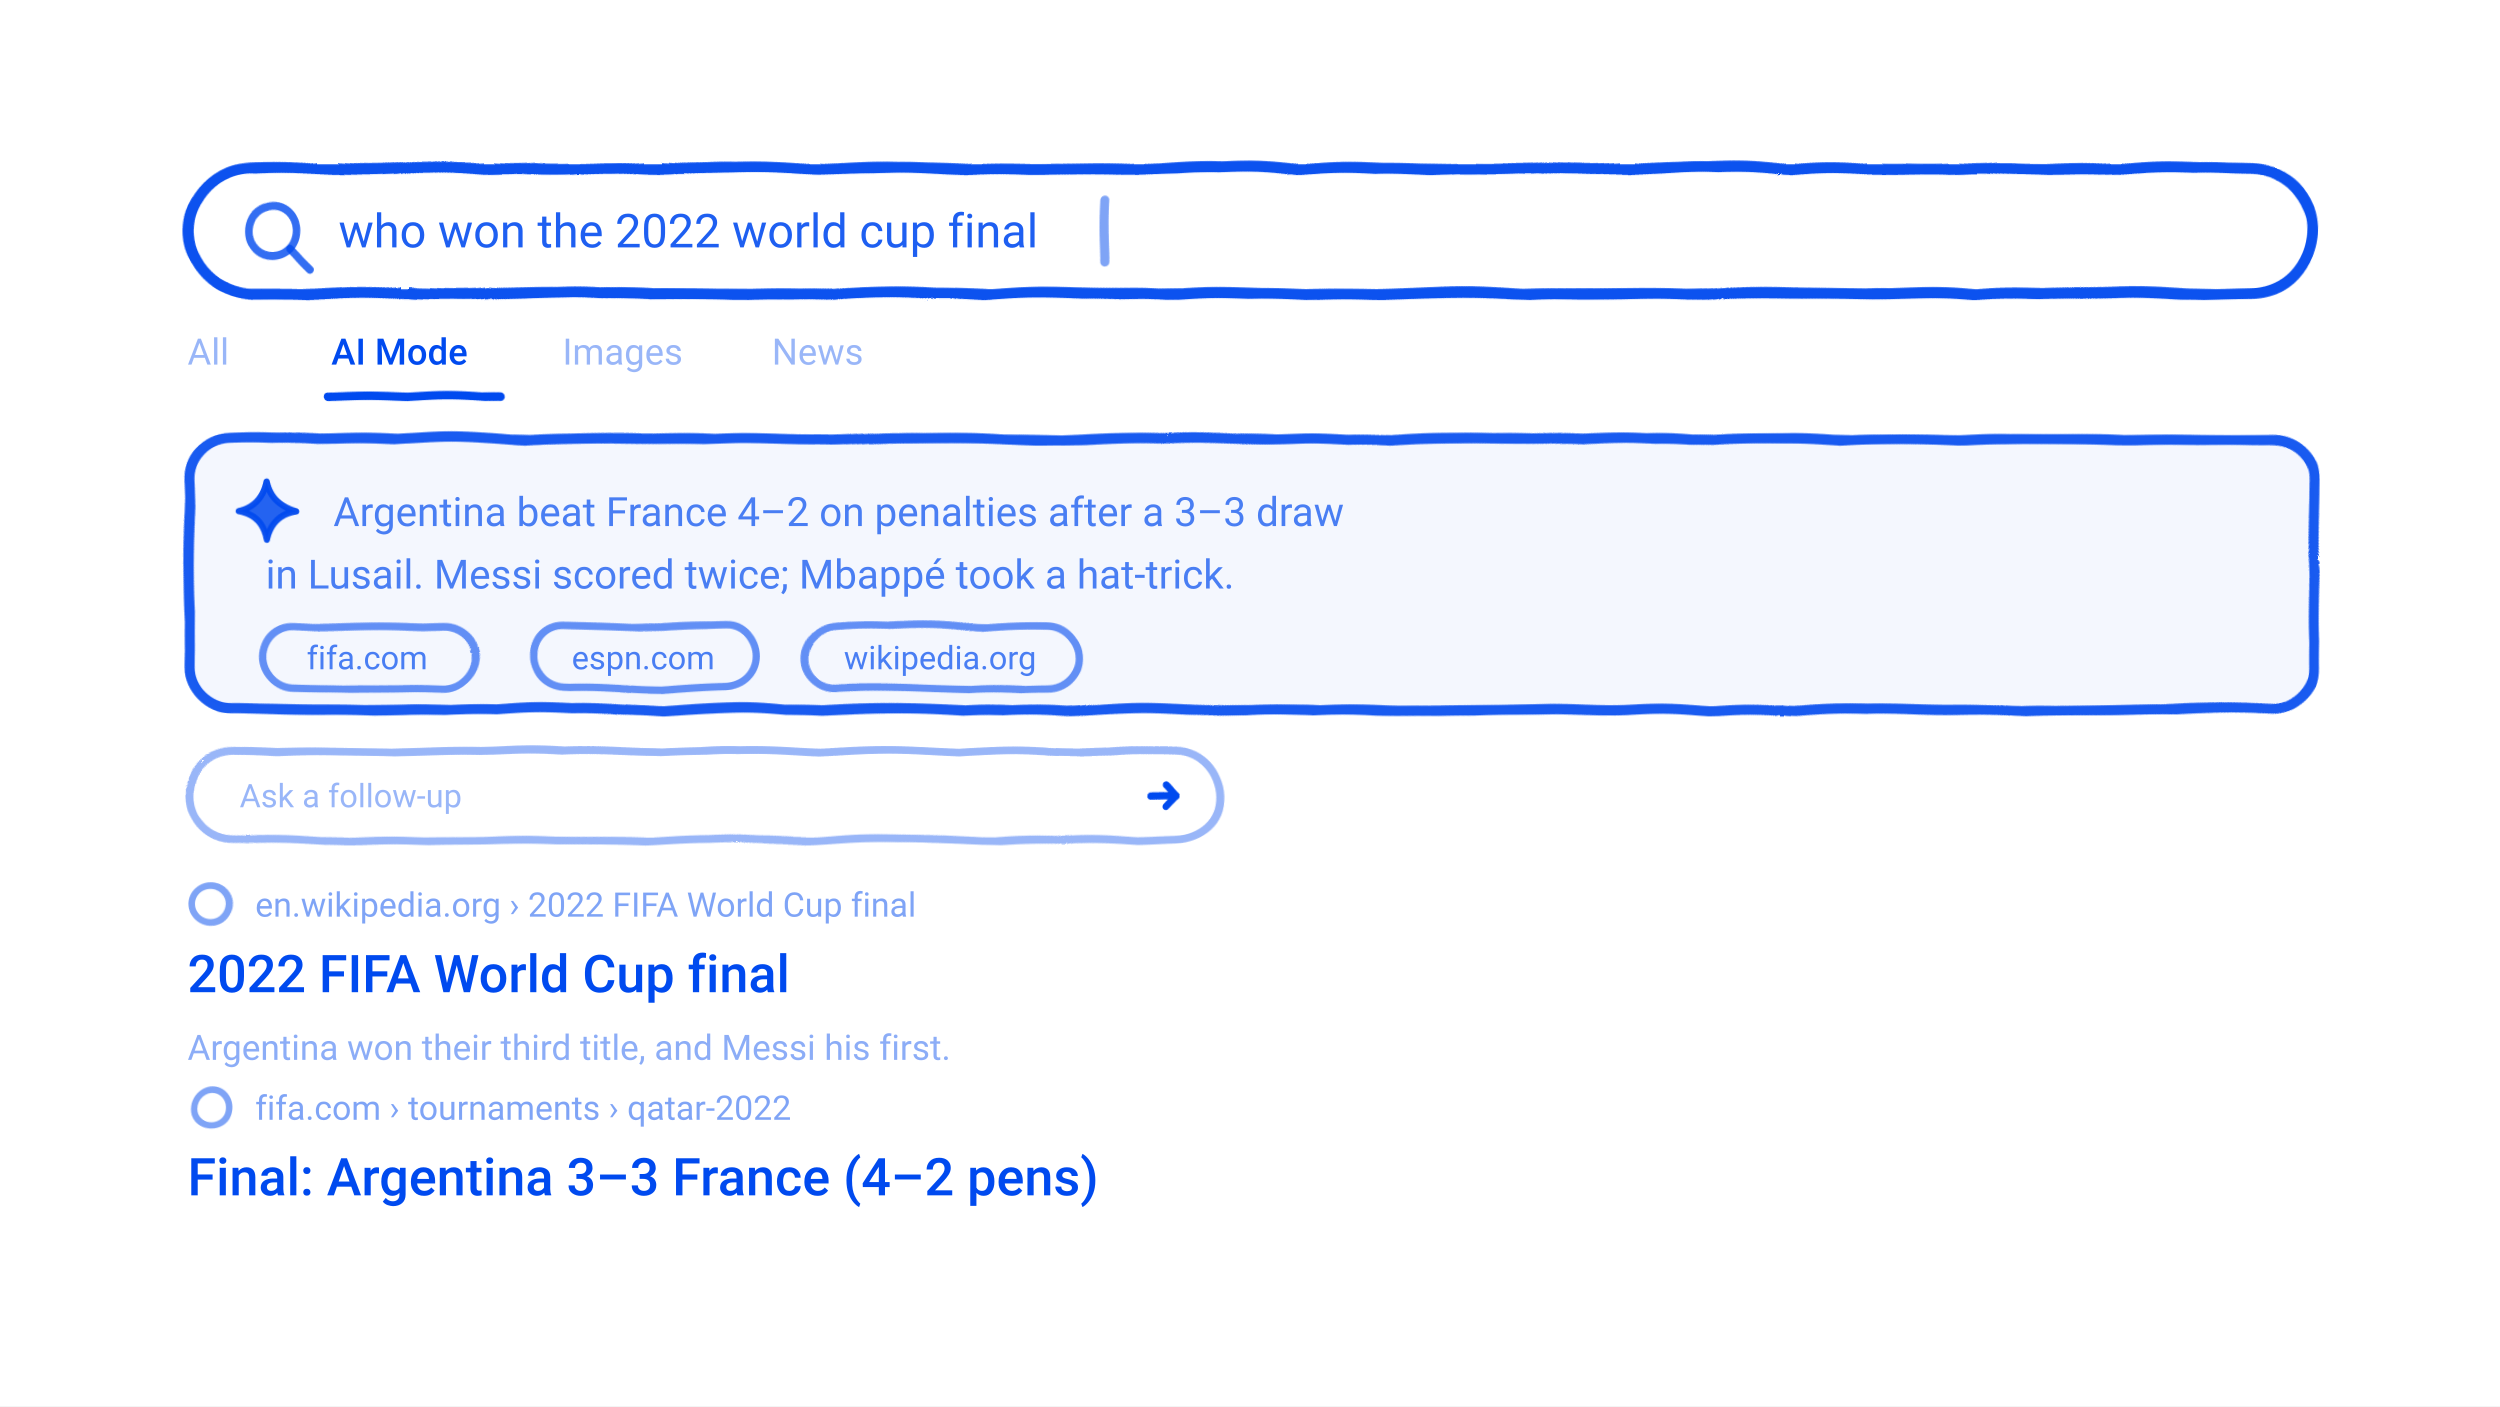
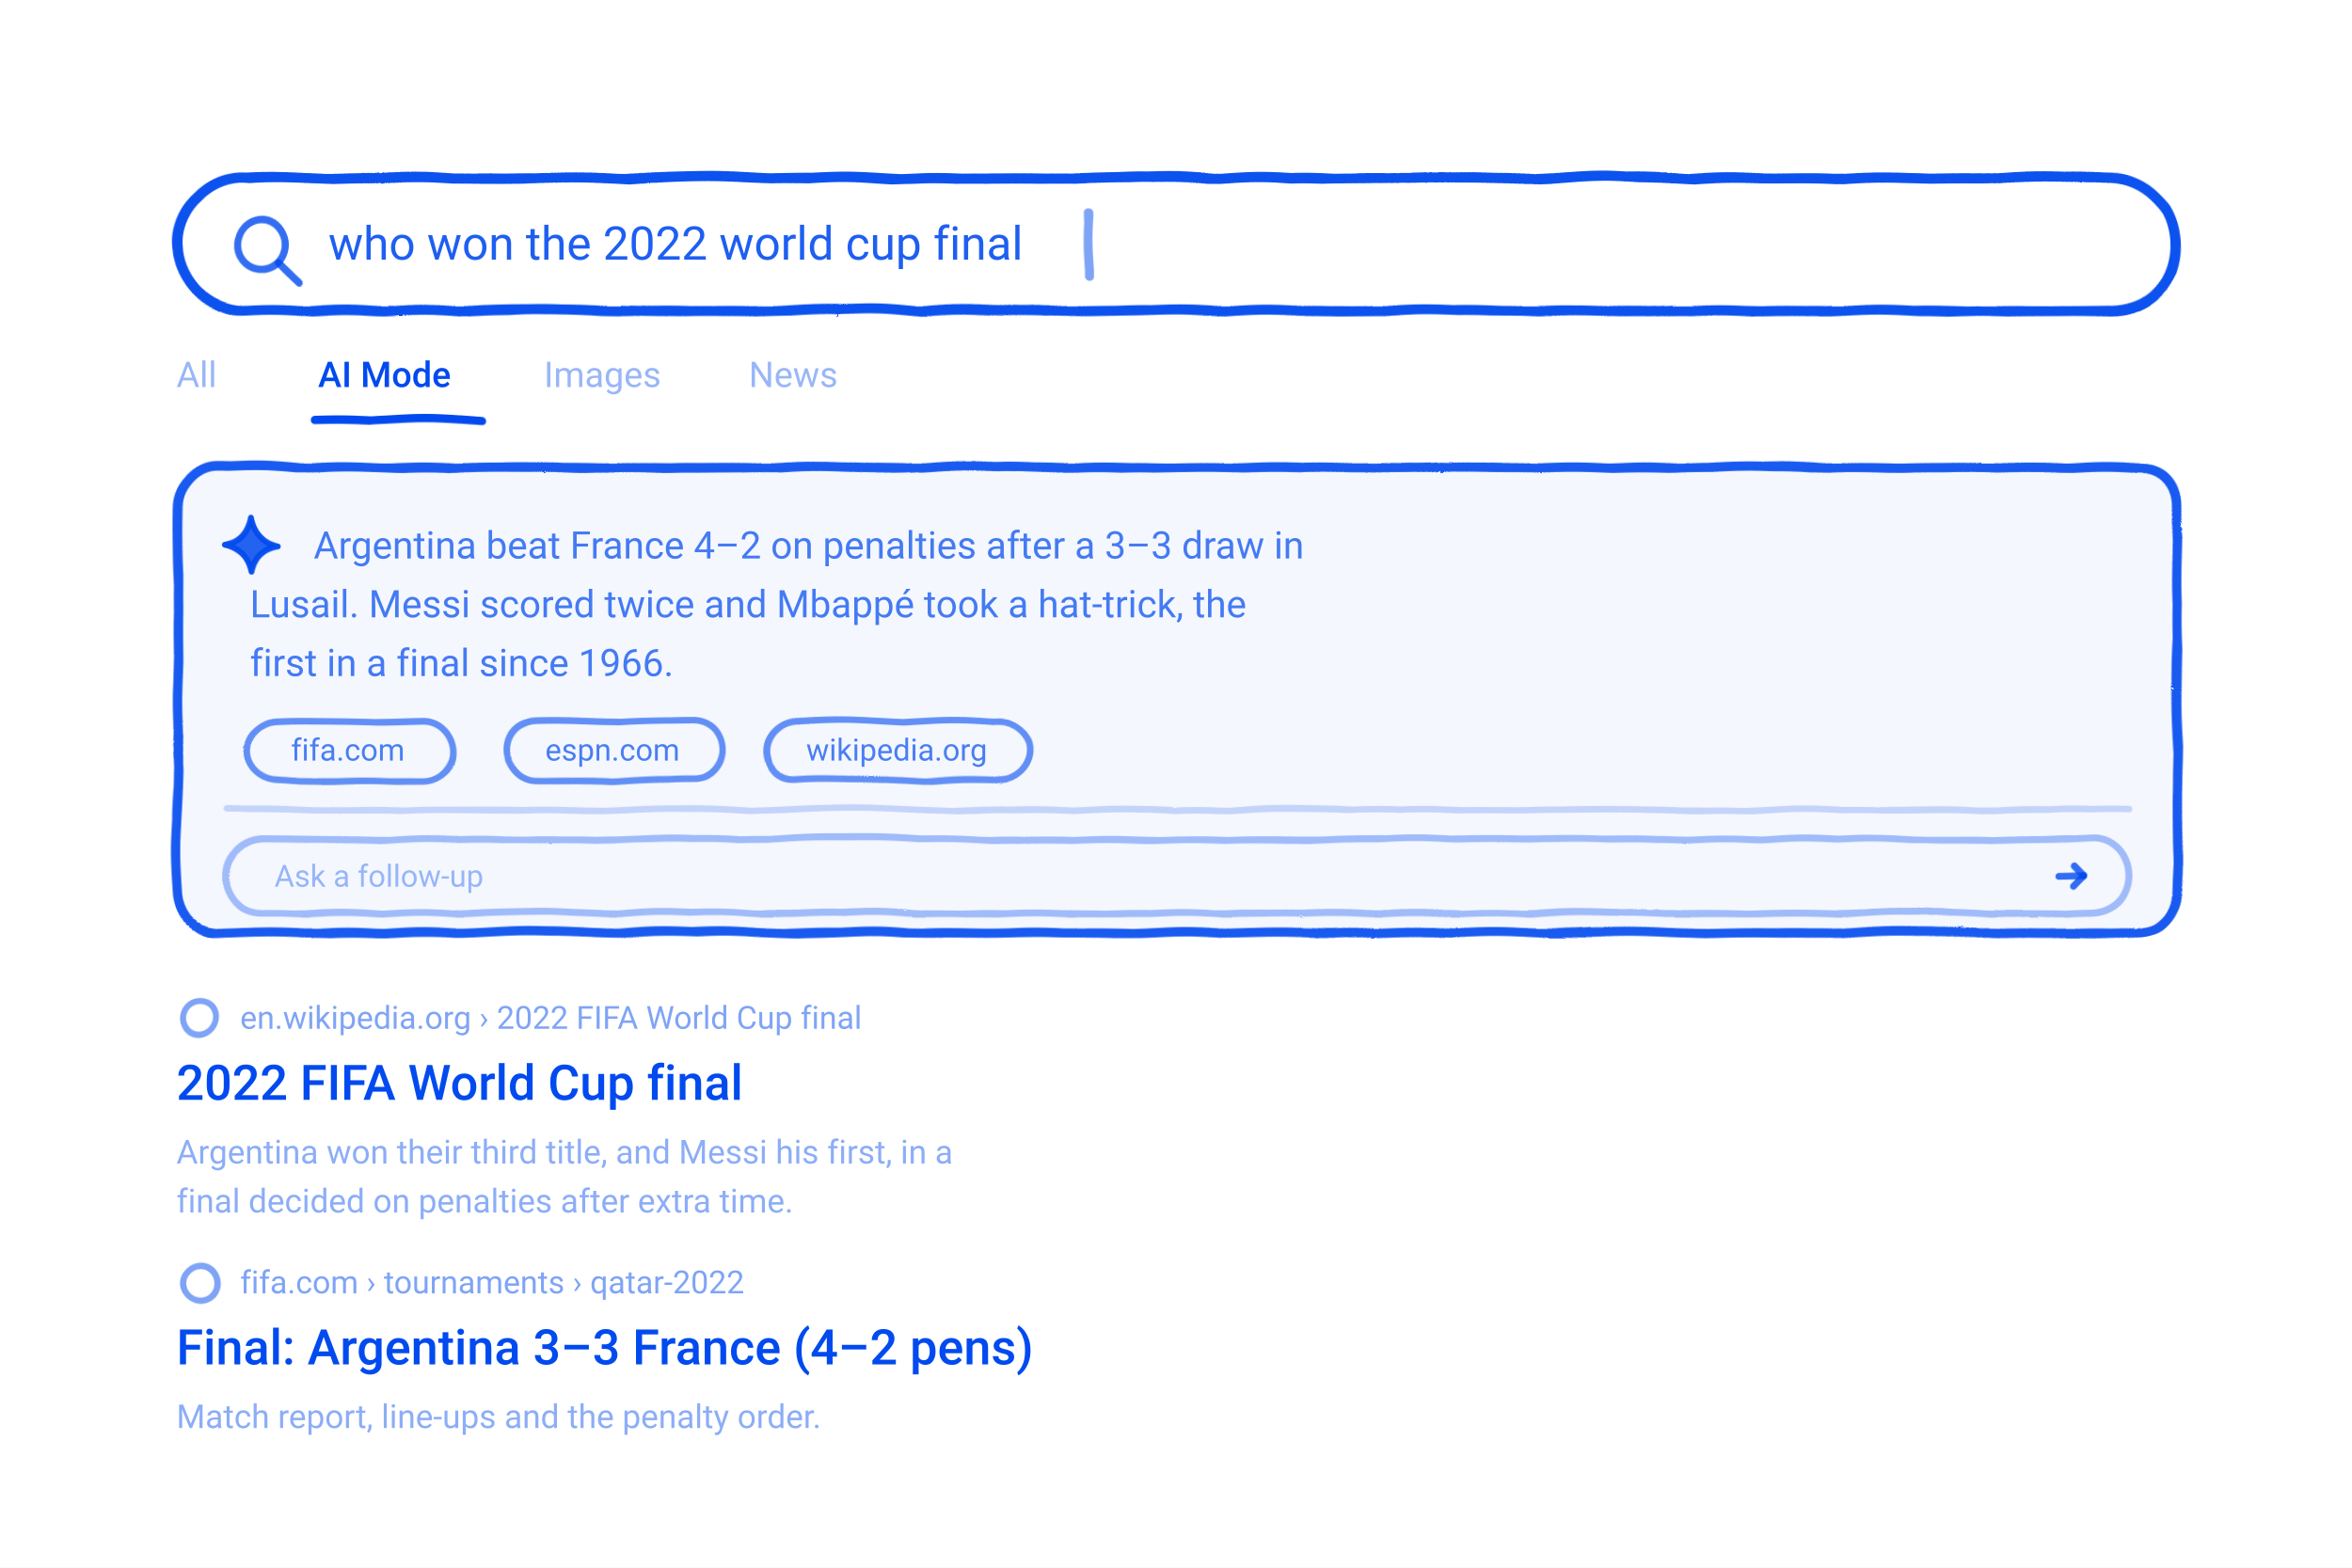
- <svg xmlns="http://www.w3.org/2000/svg" viewBox="0 0 960 540" width="960" height="540" role="img" stroke-linejoin="round">
+ <svg xmlns="http://www.w3.org/2000/svg" viewBox="0 0 960 640" width="960" height="640" role="img" stroke-linejoin="round">
  <defs>
    <filter id="rough" x="-20%" y="-20%" width="140%" height="140%">
      <feTurbulence type="turbulence" baseFrequency="0.016" numOctaves="2" seed="7" result="n" />
      <feDisplacementMap in="SourceGraphic" in2="n" scale="2.4" xChannelSelector="R" yChannelSelector="G" />
    </filter>
  </defs>
-   <rect width="960" height="540" fill="#FFFFFF" />
+   <rect width="960" height="640" fill="#FFFFFF" />
  <g filter="url(#rough)">
-     <rect x="72.0" y="64.0" width="816.0" height="48.0" rx="24" fill="none" stroke="#004AEF" stroke-opacity="0.95" stroke-width="4.2" />
-     <circle cx="104.0" cy="88.0" r="9.5" fill="none" stroke="#004AEF" stroke-opacity="0.80" stroke-width="3.0" />
-     <path d="M110.8,94.8 L118.7,102.7" fill="none" stroke="#004AEF" stroke-opacity="0.80" stroke-width="3.0" stroke-linecap="round" />
-     <path d="M424.0,76.0 L424.0,100.0" fill="none" stroke="#004AEF" stroke-opacity="0.50" stroke-width="3.6" stroke-linecap="round" />
-     <path d="M125.2,152.0 L191.2,152.0" fill="none" stroke="#004AEF" stroke-opacity="1.00" stroke-width="3.3" stroke-linecap="round" />
-     <rect x="72.0" y="168.0" width="816.0" height="104.0" rx="16" fill="#004AEF" fill-opacity="0.045" stroke="#004AEF" stroke-opacity="0.90" stroke-width="3.9" />
-     <path d="M102.0,185.0 Q103.9,194.1 113.0,196.0 Q103.9,197.9 102.0,207.0 Q100.1,197.9 91.0,196.0 Q100.1,194.1 102.0,185.0 Z" fill="#004AEF" fill-opacity="0.85" stroke="#004AEF" stroke-opacity="0.95" stroke-width="2.4" stroke-linejoin="round" />
-     <rect x="100.0" y="240.0" width="82.0" height="24.0" rx="12" fill="none" stroke="#004AEF" stroke-opacity="0.60" stroke-width="2.85" />
-     <rect x="204.0" y="240.0" width="86.0" height="24.0" rx="12" fill="none" stroke="#004AEF" stroke-opacity="0.60" stroke-width="2.85" />
-     <rect x="308.0" y="240.0" width="106.0" height="24.0" rx="12" fill="none" stroke="#004AEF" stroke-opacity="0.60" stroke-width="2.85" />
-     <rect x="72.0" y="288.0" width="396.0" height="34.0" rx="17" fill="none" stroke="#004AEF" stroke-opacity="0.40" stroke-width="3.0" />
-     <circle cx="446.0" cy="305.0" r="12.0" fill="#004AEF" fill-opacity="0.00" />
-     <path d="M441.0,305.0 L451.0,305.0" fill="none" stroke="#004AEF" stroke-opacity="1.00" stroke-width="2.7" stroke-linecap="round" />
-     <path d="M447.0,301.0 L451.0,305.0" fill="none" stroke="#004AEF" stroke-opacity="1.00" stroke-width="2.7" stroke-linecap="round" />
-     <path d="M447.0,309.0 L451.0,305.0" fill="none" stroke="#004AEF" stroke-opacity="1.00" stroke-width="2.7" stroke-linecap="round" />
-     <circle cx="81.0" cy="347.0" r="7.0" fill="#FFFFFF" stroke="#004AEF" stroke-opacity="0.50" stroke-width="2.55" />
-     <circle cx="81.0" cy="425.0" r="7.0" fill="#FFFFFF" stroke="#004AEF" stroke-opacity="0.50" stroke-width="2.55" />
+     <rect x="72.0" y="72.0" width="816.0" height="54.0" rx="27" fill="none" stroke="#004AEF" stroke-opacity="0.95" stroke-width="4.2" />
+     <circle cx="106.0" cy="99.0" r="10.0" fill="none" stroke="#004AEF" stroke-opacity="0.80" stroke-width="3.0" />
+     <path d="M113.2,106.2 L121.5,114.5" fill="none" stroke="#004AEF" stroke-opacity="0.80" stroke-width="3.0" stroke-linecap="round" />
+     <path d="M444.0,86.0 L444.0,112.0" fill="none" stroke="#004AEF" stroke-opacity="0.50" stroke-width="3.6" stroke-linecap="round" />
+     <path d="M127.8,171.0 L195.8,171.0" fill="none" stroke="#004AEF" stroke-opacity="1.00" stroke-width="3.3" stroke-linecap="round" />
+     <rect x="72.0" y="190.0" width="816.0" height="190.0" rx="16" fill="#004AEF" fill-opacity="0.045" stroke="#004AEF" stroke-opacity="0.90" stroke-width="3.9" />
+     <path d="M102.0,211.0 Q103.9,220.1 113.0,222.0 Q103.9,223.9 102.0,233.0 Q100.1,223.9 91.0,222.0 Q100.1,220.1 102.0,211.0 Z" fill="#004AEF" fill-opacity="0.85" stroke="#004AEF" stroke-opacity="0.95" stroke-width="2.4" stroke-linejoin="round" />
+     <rect x="100.0" y="294.0" width="84.0" height="24.0" rx="12.0" fill="none" stroke="#004AEF" stroke-opacity="0.60" stroke-width="2.7" />
+     <rect x="206.0" y="294.0" width="88.0" height="24.0" rx="12.0" fill="none" stroke="#004AEF" stroke-opacity="0.60" stroke-width="2.7" />
+     <rect x="312.0" y="294.0" width="108.0" height="24.0" rx="12.0" fill="none" stroke="#004AEF" stroke-opacity="0.60" stroke-width="2.7" />
+     <path d="M92.0,330.0 L868.0,330.0" fill="none" stroke="#004AEF" stroke-opacity="0.20" stroke-width="2.7" stroke-linecap="round" />
+     <rect x="92.0" y="342.0" width="776.0" height="30.0" rx="15" fill="none" stroke="#004AEF" stroke-opacity="0.35" stroke-width="2.85" />
+     <path d="M840.0,357.0 L850.0,357.0" fill="none" stroke="#004AEF" stroke-opacity="0.80" stroke-width="2.7" stroke-linecap="round" />
+     <path d="M846.0,353.0 L850.0,357.0" fill="none" stroke="#004AEF" stroke-opacity="0.80" stroke-width="2.7" stroke-linecap="round" />
+     <path d="M846.0,361.0 L850.0,357.0" fill="none" stroke="#004AEF" stroke-opacity="0.80" stroke-width="2.7" stroke-linecap="round" />
+     <circle cx="81.0" cy="415.0" r="7.0" fill="#FFFFFF" stroke="#004AEF" stroke-opacity="0.50" stroke-width="2.55" />
+     <circle cx="81.0" cy="523.0" r="7.0" fill="#FFFFFF" stroke="#004AEF" stroke-opacity="0.50" stroke-width="2.55" />
  </g>
-   <text x="130.0" y="95.0" font-family="system-ui, -apple-system, Segoe UI, Roboto, Helvetica, Arial, sans-serif" font-size="18" font-weight="400" fill="#004AEF" fill-opacity="0.88" text-anchor="start" xml:space="preserve">who won the 2022 world cup final</text>
-   <text x="72.0" y="140.0" font-family="system-ui, -apple-system, Segoe UI, Roboto, Helvetica, Arial, sans-serif" font-size="14" font-weight="400" fill="#004AEF" fill-opacity="0.40" text-anchor="start" xml:space="preserve">All</text>
-   <text x="127.2" y="140.0" font-family="system-ui, -apple-system, Segoe UI, Roboto, Helvetica, Arial, sans-serif" font-size="14" font-weight="500" fill="#004AEF" fill-opacity="1.00" text-anchor="start" xml:space="preserve">AI Mode</text>
-   <text x="216.0" y="140.0" font-family="system-ui, -apple-system, Segoe UI, Roboto, Helvetica, Arial, sans-serif" font-size="14" font-weight="400" fill="#004AEF" fill-opacity="0.40" text-anchor="start" xml:space="preserve">Images</text>
-   <text x="296.4" y="140.0" font-family="system-ui, -apple-system, Segoe UI, Roboto, Helvetica, Arial, sans-serif" font-size="14" font-weight="400" fill="#004AEF" fill-opacity="0.40" text-anchor="start" xml:space="preserve">News</text>
-   <text x="128.0" y="202.0" font-family="system-ui, -apple-system, Segoe UI, Roboto, Helvetica, Arial, sans-serif" font-size="15.5" font-weight="400" fill="#004AEF" fill-opacity="0.70" text-anchor="start" xml:space="preserve">Argentina beat France 4–2 on penalties after a 3–3 draw</text>
-   <text x="102.0" y="226.0" font-family="system-ui, -apple-system, Segoe UI, Roboto, Helvetica, Arial, sans-serif" font-size="15.5" font-weight="400" fill="#004AEF" fill-opacity="0.70" text-anchor="start" xml:space="preserve">in Lusail. Messi scored twice; Mbappé took a hat-trick.</text>
-   <text x="141.0" y="257.0" font-family="system-ui, -apple-system, Segoe UI, Roboto, Helvetica, Arial, sans-serif" font-size="12.5" font-weight="400" fill="#004AEF" fill-opacity="0.70" text-anchor="middle" xml:space="preserve">fifa.com</text>
-   <text x="247.0" y="257.0" font-family="system-ui, -apple-system, Segoe UI, Roboto, Helvetica, Arial, sans-serif" font-size="12.5" font-weight="400" fill="#004AEF" fill-opacity="0.70" text-anchor="middle" xml:space="preserve">espn.com</text>
-   <text x="361.0" y="257.0" font-family="system-ui, -apple-system, Segoe UI, Roboto, Helvetica, Arial, sans-serif" font-size="12.5" font-weight="400" fill="#004AEF" fill-opacity="0.70" text-anchor="middle" xml:space="preserve">wikipedia.org</text>
-   <text x="92.0" y="310.0" font-family="system-ui, -apple-system, Segoe UI, Roboto, Helvetica, Arial, sans-serif" font-size="12.5" font-weight="400" fill="#004AEF" fill-opacity="0.40" text-anchor="start" xml:space="preserve">Ask a follow-up</text>
-   <text x="98.0" y="352.0" font-family="system-ui, -apple-system, Segoe UI, Roboto, Helvetica, Arial, sans-serif" font-size="13" font-weight="400" fill="#004AEF" fill-opacity="0.50" text-anchor="start" xml:space="preserve">en.wikipedia.org › 2022 FIFA World Cup final</text>
-   <text x="72.0" y="381.0" font-family="system-ui, -apple-system, Segoe UI, Roboto, Helvetica, Arial, sans-serif" font-size="20" font-weight="500" fill="#004AEF" fill-opacity="1.00" text-anchor="start" xml:space="preserve">2022 FIFA World Cup final</text>
-   <text x="72.0" y="407.0" font-family="system-ui, -apple-system, Segoe UI, Roboto, Helvetica, Arial, sans-serif" font-size="13.5" font-weight="400" fill="#004AEF" fill-opacity="0.45" text-anchor="start" xml:space="preserve">Argentina won their third title, and Messi his first.</text>
-   <text x="98.0" y="430.0" font-family="system-ui, -apple-system, Segoe UI, Roboto, Helvetica, Arial, sans-serif" font-size="13" font-weight="400" fill="#004AEF" fill-opacity="0.50" text-anchor="start" xml:space="preserve">fifa.com › tournaments › qatar-2022</text>
-   <text x="72.0" y="459.0" font-family="system-ui, -apple-system, Segoe UI, Roboto, Helvetica, Arial, sans-serif" font-size="20" font-weight="500" fill="#004AEF" fill-opacity="1.00" text-anchor="start" xml:space="preserve">Final: Argentina 3–3 France (4–2 pens)</text>
+   <text x="134.0" y="106.0" font-family="system-ui, -apple-system, Segoe UI, Roboto, Helvetica, Arial, sans-serif" font-size="19" font-weight="400" fill="#004AEF" fill-opacity="0.88" text-anchor="start" xml:space="preserve">who won the 2022 world cup final</text>
+   <text x="72.0" y="158.0" font-family="system-ui, -apple-system, Segoe UI, Roboto, Helvetica, Arial, sans-serif" font-size="14.5" font-weight="400" fill="#004AEF" fill-opacity="0.40" text-anchor="start" xml:space="preserve">All</text>
+   <text x="129.8" y="158.0" font-family="system-ui, -apple-system, Segoe UI, Roboto, Helvetica, Arial, sans-serif" font-size="14.5" font-weight="500" fill="#004AEF" fill-opacity="1.00" text-anchor="start" xml:space="preserve">AI Mode</text>
+   <text x="222.0" y="158.0" font-family="system-ui, -apple-system, Segoe UI, Roboto, Helvetica, Arial, sans-serif" font-size="14.5" font-weight="400" fill="#004AEF" fill-opacity="0.40" text-anchor="start" xml:space="preserve">Images</text>
+   <text x="305.6" y="158.0" font-family="system-ui, -apple-system, Segoe UI, Roboto, Helvetica, Arial, sans-serif" font-size="14.5" font-weight="400" fill="#004AEF" fill-opacity="0.40" text-anchor="start" xml:space="preserve">News</text>
+   <text x="128.0" y="228.0" font-family="system-ui, -apple-system, Segoe UI, Roboto, Helvetica, Arial, sans-serif" font-size="15.5" font-weight="400" fill="#004AEF" fill-opacity="0.72" text-anchor="start" xml:space="preserve">Argentina beat France 4–2 on penalties after a 3–3 draw in</text>
+   <text x="102.0" y="252.0" font-family="system-ui, -apple-system, Segoe UI, Roboto, Helvetica, Arial, sans-serif" font-size="15.5" font-weight="400" fill="#004AEF" fill-opacity="0.72" text-anchor="start" xml:space="preserve">Lusail. Messi scored twice and Mbappé took a hat-trick, the</text>
+   <text x="102.0" y="276.0" font-family="system-ui, -apple-system, Segoe UI, Roboto, Helvetica, Arial, sans-serif" font-size="15.5" font-weight="400" fill="#004AEF" fill-opacity="0.72" text-anchor="start" xml:space="preserve">first in a final since 1966.</text>
+   <text x="142.0" y="310.5" font-family="system-ui, -apple-system, Segoe UI, Roboto, Helvetica, Arial, sans-serif" font-size="12.5" font-weight="400" fill="#004AEF" fill-opacity="0.70" text-anchor="middle" xml:space="preserve">fifa.com</text>
+   <text x="250.0" y="310.5" font-family="system-ui, -apple-system, Segoe UI, Roboto, Helvetica, Arial, sans-serif" font-size="12.5" font-weight="400" fill="#004AEF" fill-opacity="0.70" text-anchor="middle" xml:space="preserve">espn.com</text>
+   <text x="366.0" y="310.5" font-family="system-ui, -apple-system, Segoe UI, Roboto, Helvetica, Arial, sans-serif" font-size="12.5" font-weight="400" fill="#004AEF" fill-opacity="0.70" text-anchor="middle" xml:space="preserve">wikipedia.org</text>
+   <text x="112.0" y="362.0" font-family="system-ui, -apple-system, Segoe UI, Roboto, Helvetica, Arial, sans-serif" font-size="12.5" font-weight="400" fill="#004AEF" fill-opacity="0.38" text-anchor="start" xml:space="preserve">Ask a follow-up</text>
+   <text x="98.0" y="420.0" font-family="system-ui, -apple-system, Segoe UI, Roboto, Helvetica, Arial, sans-serif" font-size="13" font-weight="400" fill="#004AEF" fill-opacity="0.50" text-anchor="start" xml:space="preserve">en.wikipedia.org › 2022 FIFA World Cup final</text>
+   <text x="72.0" y="449.0" font-family="system-ui, -apple-system, Segoe UI, Roboto, Helvetica, Arial, sans-serif" font-size="20" font-weight="500" fill="#004AEF" fill-opacity="1.00" text-anchor="start" xml:space="preserve">2022 FIFA World Cup final</text>
+   <text x="72.0" y="475.0" font-family="system-ui, -apple-system, Segoe UI, Roboto, Helvetica, Arial, sans-serif" font-size="13.5" font-weight="400" fill="#004AEF" fill-opacity="0.45" text-anchor="start" xml:space="preserve">Argentina won their third title, and Messi his first, in a</text>
+   <text x="72.0" y="495.0" font-family="system-ui, -apple-system, Segoe UI, Roboto, Helvetica, Arial, sans-serif" font-size="13.5" font-weight="400" fill="#004AEF" fill-opacity="0.45" text-anchor="start" xml:space="preserve">final decided on penalties after extra time.</text>
+   <text x="98.0" y="528.0" font-family="system-ui, -apple-system, Segoe UI, Roboto, Helvetica, Arial, sans-serif" font-size="13" font-weight="400" fill="#004AEF" fill-opacity="0.50" text-anchor="start" xml:space="preserve">fifa.com › tournaments › qatar-2022</text>
+   <text x="72.0" y="557.0" font-family="system-ui, -apple-system, Segoe UI, Roboto, Helvetica, Arial, sans-serif" font-size="20" font-weight="500" fill="#004AEF" fill-opacity="1.00" text-anchor="start" xml:space="preserve">Final: Argentina 3–3 France (4–2 pens)</text>
+   <text x="72.0" y="583.0" font-family="system-ui, -apple-system, Segoe UI, Roboto, Helvetica, Arial, sans-serif" font-size="13.5" font-weight="400" fill="#004AEF" fill-opacity="0.45" text-anchor="start" xml:space="preserve">Match report, line-ups and the penalty order.</text>
</svg>
